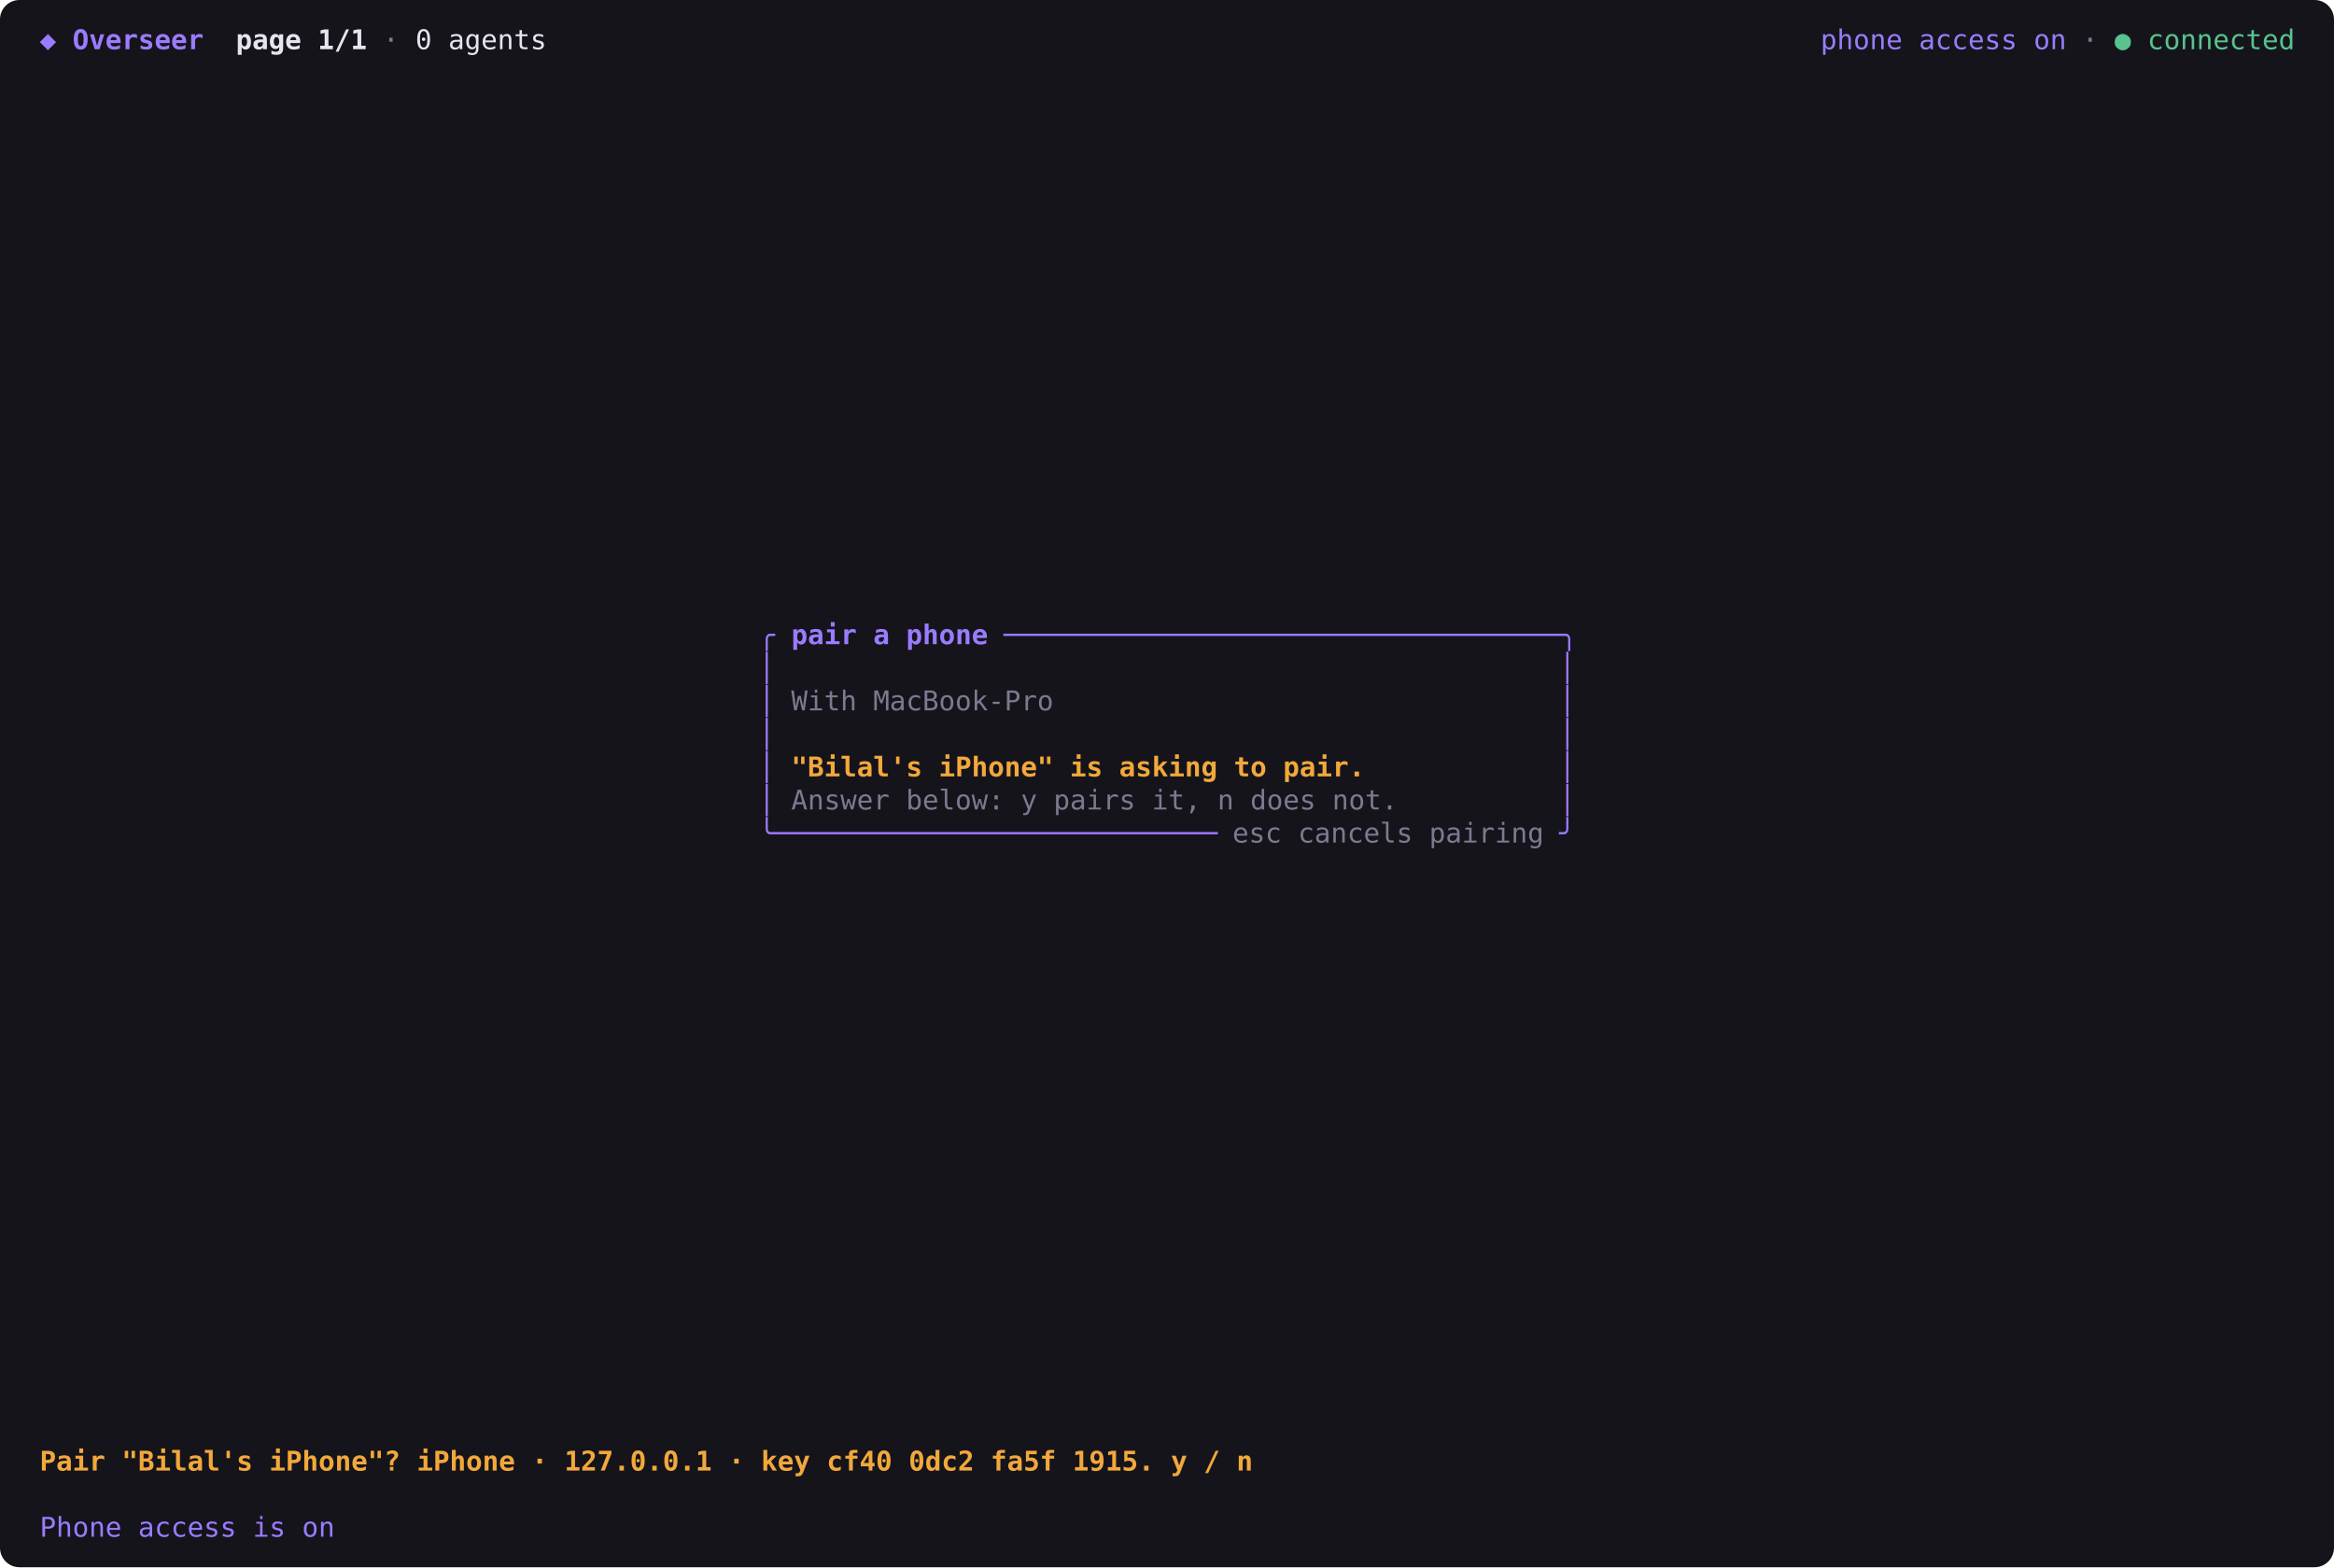
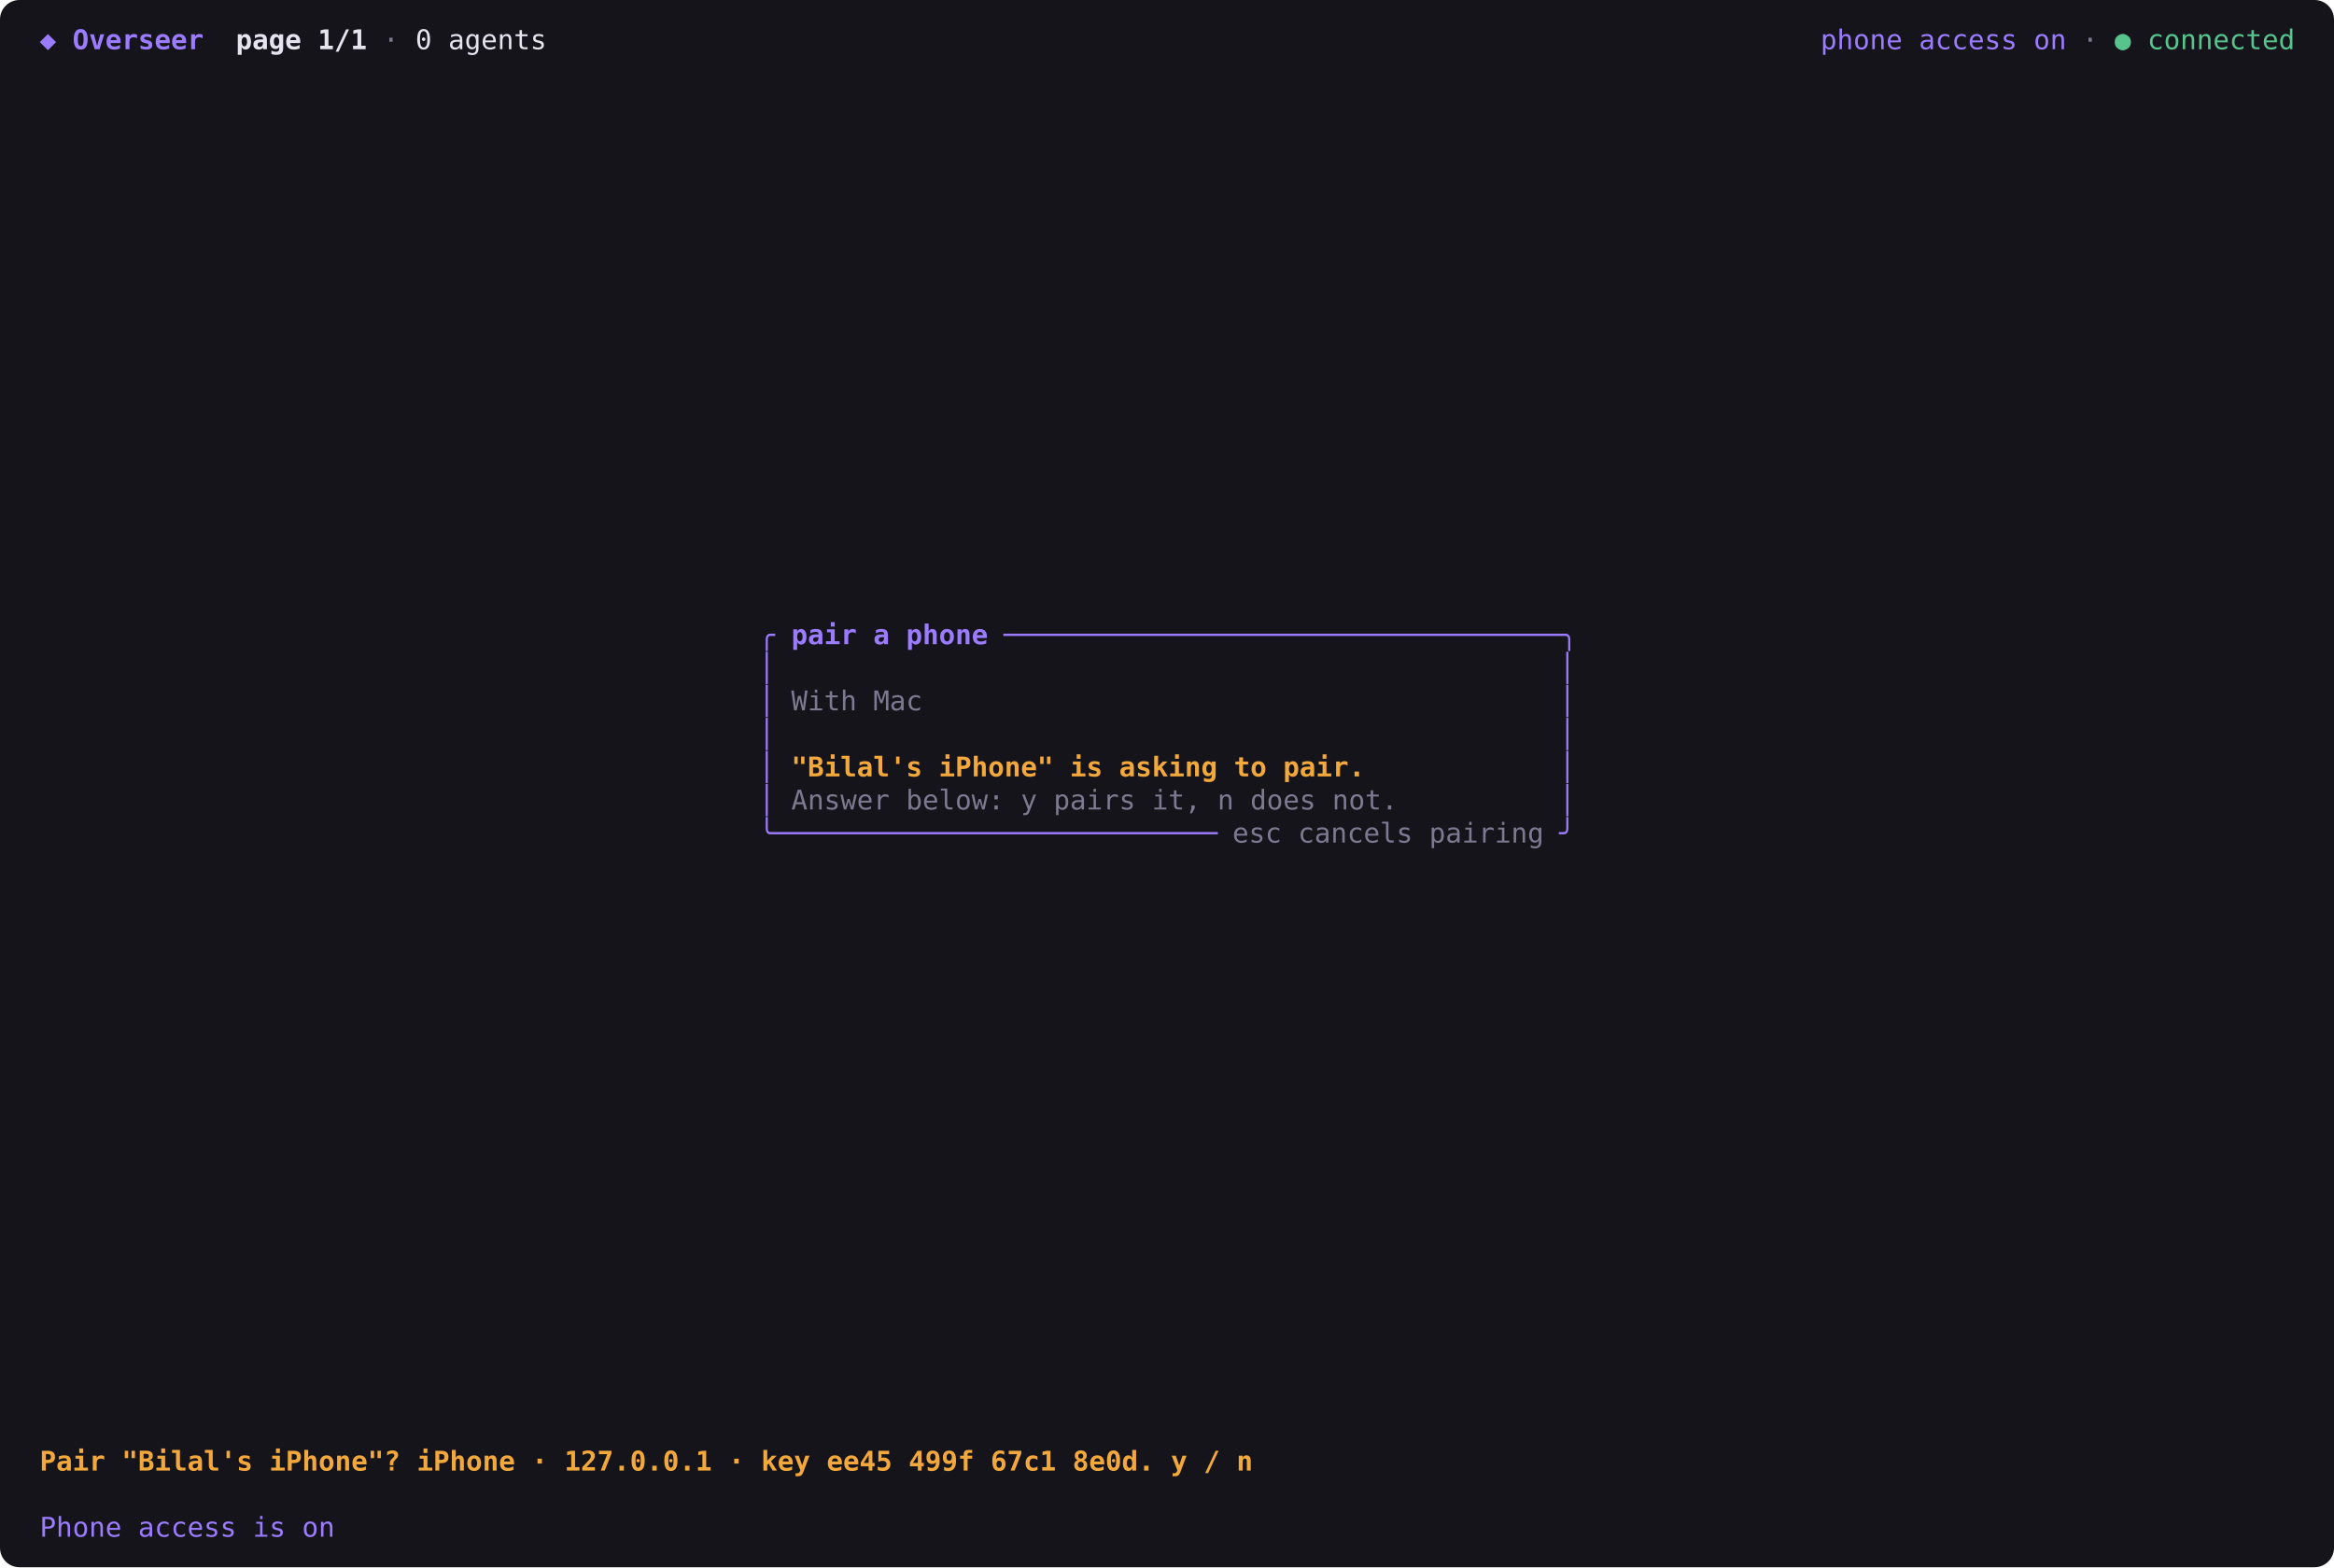
<svg xmlns="http://www.w3.org/2000/svg" width="1200" height="806" viewBox="0 0 1200 806">
  <rect width="100%" height="100%" rx="10" fill="#15141b" />
  <g font-family="ui-monospace, SFMono-Regular, Menlo, monospace" font-size="14">
    <text x="12.0" y="25.3" textLength="100.8" lengthAdjust="spacingAndGlyphs" fill="#9b7bff" font-weight="700" xml:space="preserve"> ◆ Overseer </text>
    <text x="112.8" y="25.3" textLength="84.0" lengthAdjust="spacingAndGlyphs" fill="#e6e4ef" font-weight="700" xml:space="preserve"> page 1/1 </text>
    <text x="196.8" y="25.3" textLength="16.8" lengthAdjust="spacingAndGlyphs" fill="#7d7990" xml:space="preserve">· </text>
    <text x="213.6" y="25.3" textLength="722.4" lengthAdjust="spacingAndGlyphs" fill="#e6e4ef" xml:space="preserve">0 agents                                                                              </text>
    <text x="936.0" y="25.3" textLength="126.0" lengthAdjust="spacingAndGlyphs" fill="#9b7bff" xml:space="preserve">phone access on</text>
    <text x="1062.0" y="25.3" textLength="25.2" lengthAdjust="spacingAndGlyphs" fill="#7d7990" xml:space="preserve"> · </text>
    <text x="1087.2" y="25.3" textLength="100.8" lengthAdjust="spacingAndGlyphs" fill="#58c48d" xml:space="preserve">● connected </text>
    <text x="390.0" y="331.3" textLength="8.4" lengthAdjust="spacingAndGlyphs" fill="#9b7bff" xml:space="preserve">╭</text>
    <text x="398.4" y="331.3" textLength="117.6" lengthAdjust="spacingAndGlyphs" fill="#9b7bff" font-weight="700" xml:space="preserve"> pair a phone </text>
    <text x="516.0" y="331.3" textLength="294.0" lengthAdjust="spacingAndGlyphs" fill="#9b7bff" xml:space="preserve">──────────────────────────────────╮</text>
    <text x="390.0" y="348.3" textLength="8.4" lengthAdjust="spacingAndGlyphs" fill="#9b7bff" xml:space="preserve">│</text>
    <text x="801.6" y="348.3" textLength="8.4" lengthAdjust="spacingAndGlyphs" fill="#9b7bff" xml:space="preserve">│</text>
    <text x="390.0" y="365.3" textLength="8.4" lengthAdjust="spacingAndGlyphs" fill="#9b7bff" xml:space="preserve">│</text>
-     <text x="406.8" y="365.3" textLength="134.4" lengthAdjust="spacingAndGlyphs" fill="#7d7990" xml:space="preserve">With MacBook-Pro</text>
+     <text x="406.8" y="365.3" textLength="67.2" lengthAdjust="spacingAndGlyphs" fill="#7d7990" xml:space="preserve">With Mac</text>
    <text x="801.6" y="365.3" textLength="8.4" lengthAdjust="spacingAndGlyphs" fill="#9b7bff" xml:space="preserve">│</text>
    <text x="390.0" y="382.3" textLength="8.4" lengthAdjust="spacingAndGlyphs" fill="#9b7bff" xml:space="preserve">│</text>
    <text x="801.6" y="382.3" textLength="8.4" lengthAdjust="spacingAndGlyphs" fill="#9b7bff" xml:space="preserve">│</text>
    <text x="390.0" y="399.3" textLength="8.4" lengthAdjust="spacingAndGlyphs" fill="#9b7bff" xml:space="preserve">│</text>
    <text x="406.8" y="399.3" textLength="294.0" lengthAdjust="spacingAndGlyphs" fill="#f2a83b" font-weight="700" xml:space="preserve">"Bilal's iPhone" is asking to pair.</text>
    <text x="801.6" y="399.3" textLength="8.4" lengthAdjust="spacingAndGlyphs" fill="#9b7bff" xml:space="preserve">│</text>
    <text x="390.0" y="416.3" textLength="8.4" lengthAdjust="spacingAndGlyphs" fill="#9b7bff" xml:space="preserve">│</text>
    <text x="406.8" y="416.3" textLength="310.8" lengthAdjust="spacingAndGlyphs" fill="#7d7990" xml:space="preserve">Answer below: y pairs it, n does not.</text>
    <text x="801.6" y="416.3" textLength="8.4" lengthAdjust="spacingAndGlyphs" fill="#9b7bff" xml:space="preserve">│</text>
    <text x="390.0" y="433.3" textLength="235.2" lengthAdjust="spacingAndGlyphs" fill="#9b7bff" xml:space="preserve">╰───────────────────────────</text>
    <text x="625.2" y="433.3" textLength="176.4" lengthAdjust="spacingAndGlyphs" fill="#7d7990" xml:space="preserve"> esc cancels pairing </text>
    <text x="801.6" y="433.3" textLength="8.4" lengthAdjust="spacingAndGlyphs" fill="#9b7bff" xml:space="preserve">╯</text>
-     <text x="12.0" y="756.3" textLength="630.0" lengthAdjust="spacingAndGlyphs" fill="#f2a83b" font-weight="700" xml:space="preserve"> Pair "Bilal's iPhone"? iPhone · 127.0.0.1 · key cf40 0dc2 fa5f 1915. y / n</text>
+     <text x="12.0" y="756.3" textLength="630.0" lengthAdjust="spacingAndGlyphs" fill="#f2a83b" font-weight="700" xml:space="preserve"> Pair "Bilal's iPhone"? iPhone · 127.0.0.1 · key ee45 499f 67c1 8e0d. y / n</text>
    <text x="12.0" y="790.3" textLength="159.6" lengthAdjust="spacingAndGlyphs" fill="#9b7bff" xml:space="preserve"> Phone access is on</text>
  </g>
</svg>
